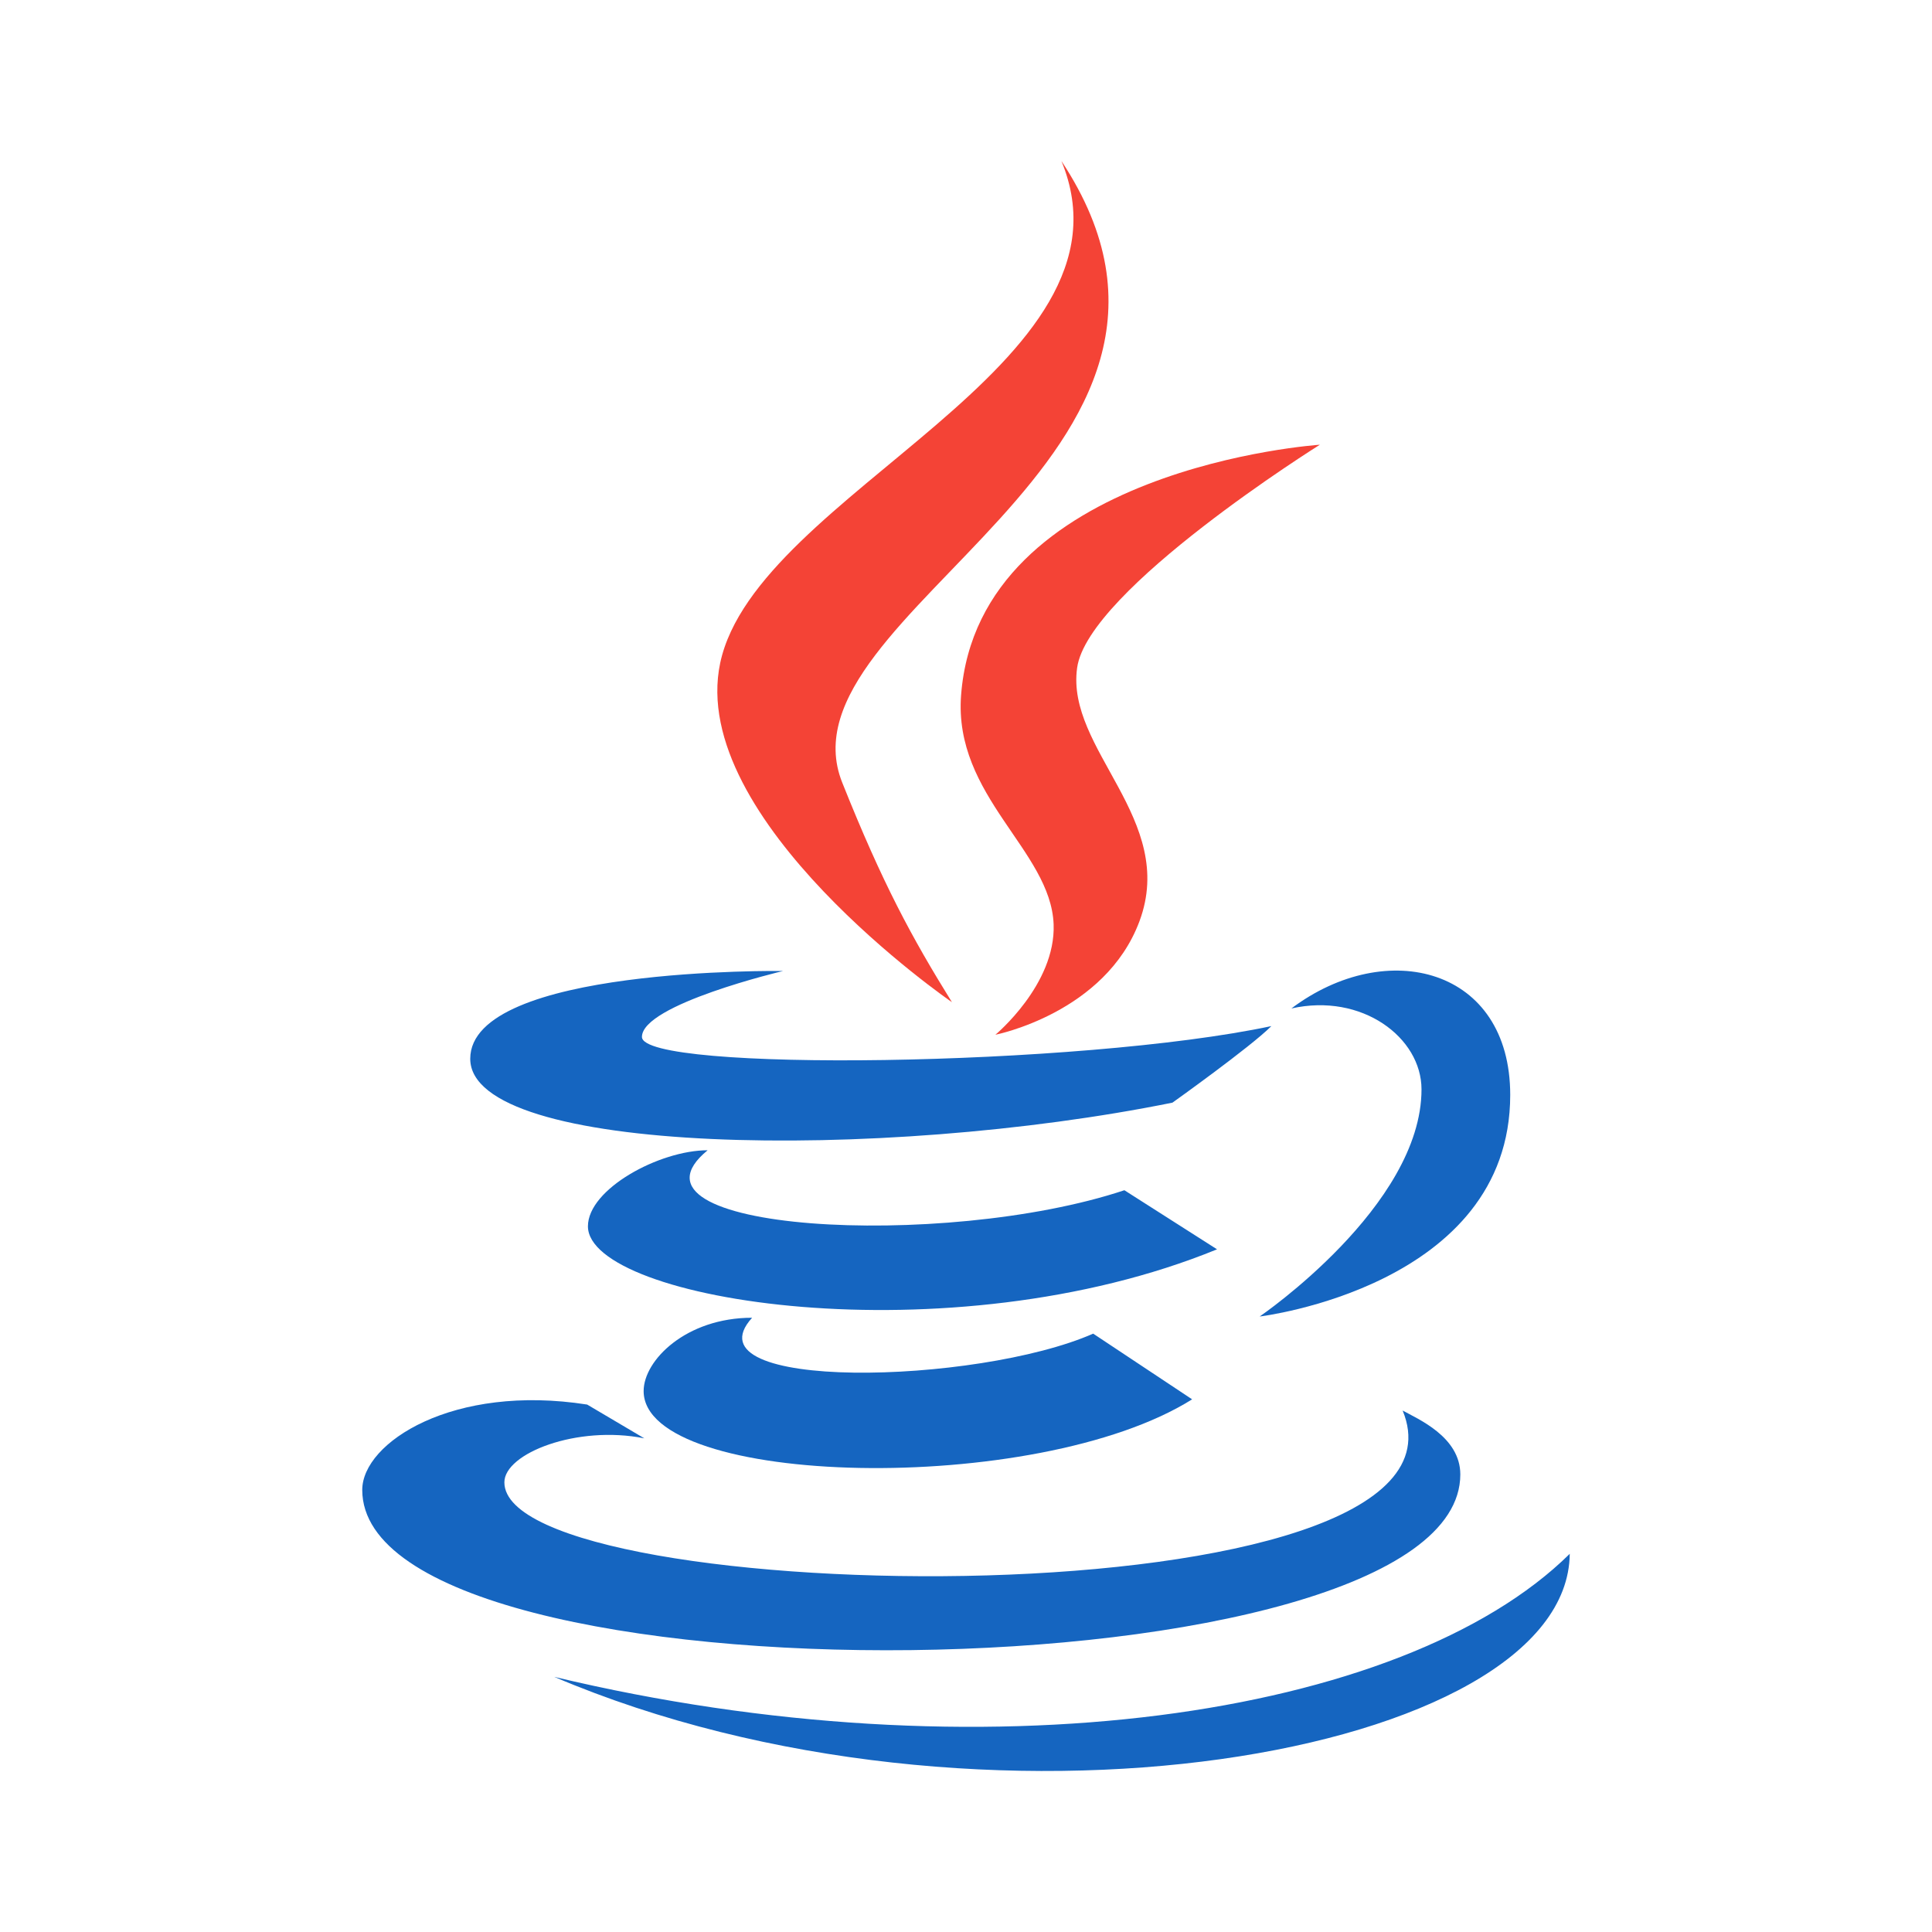
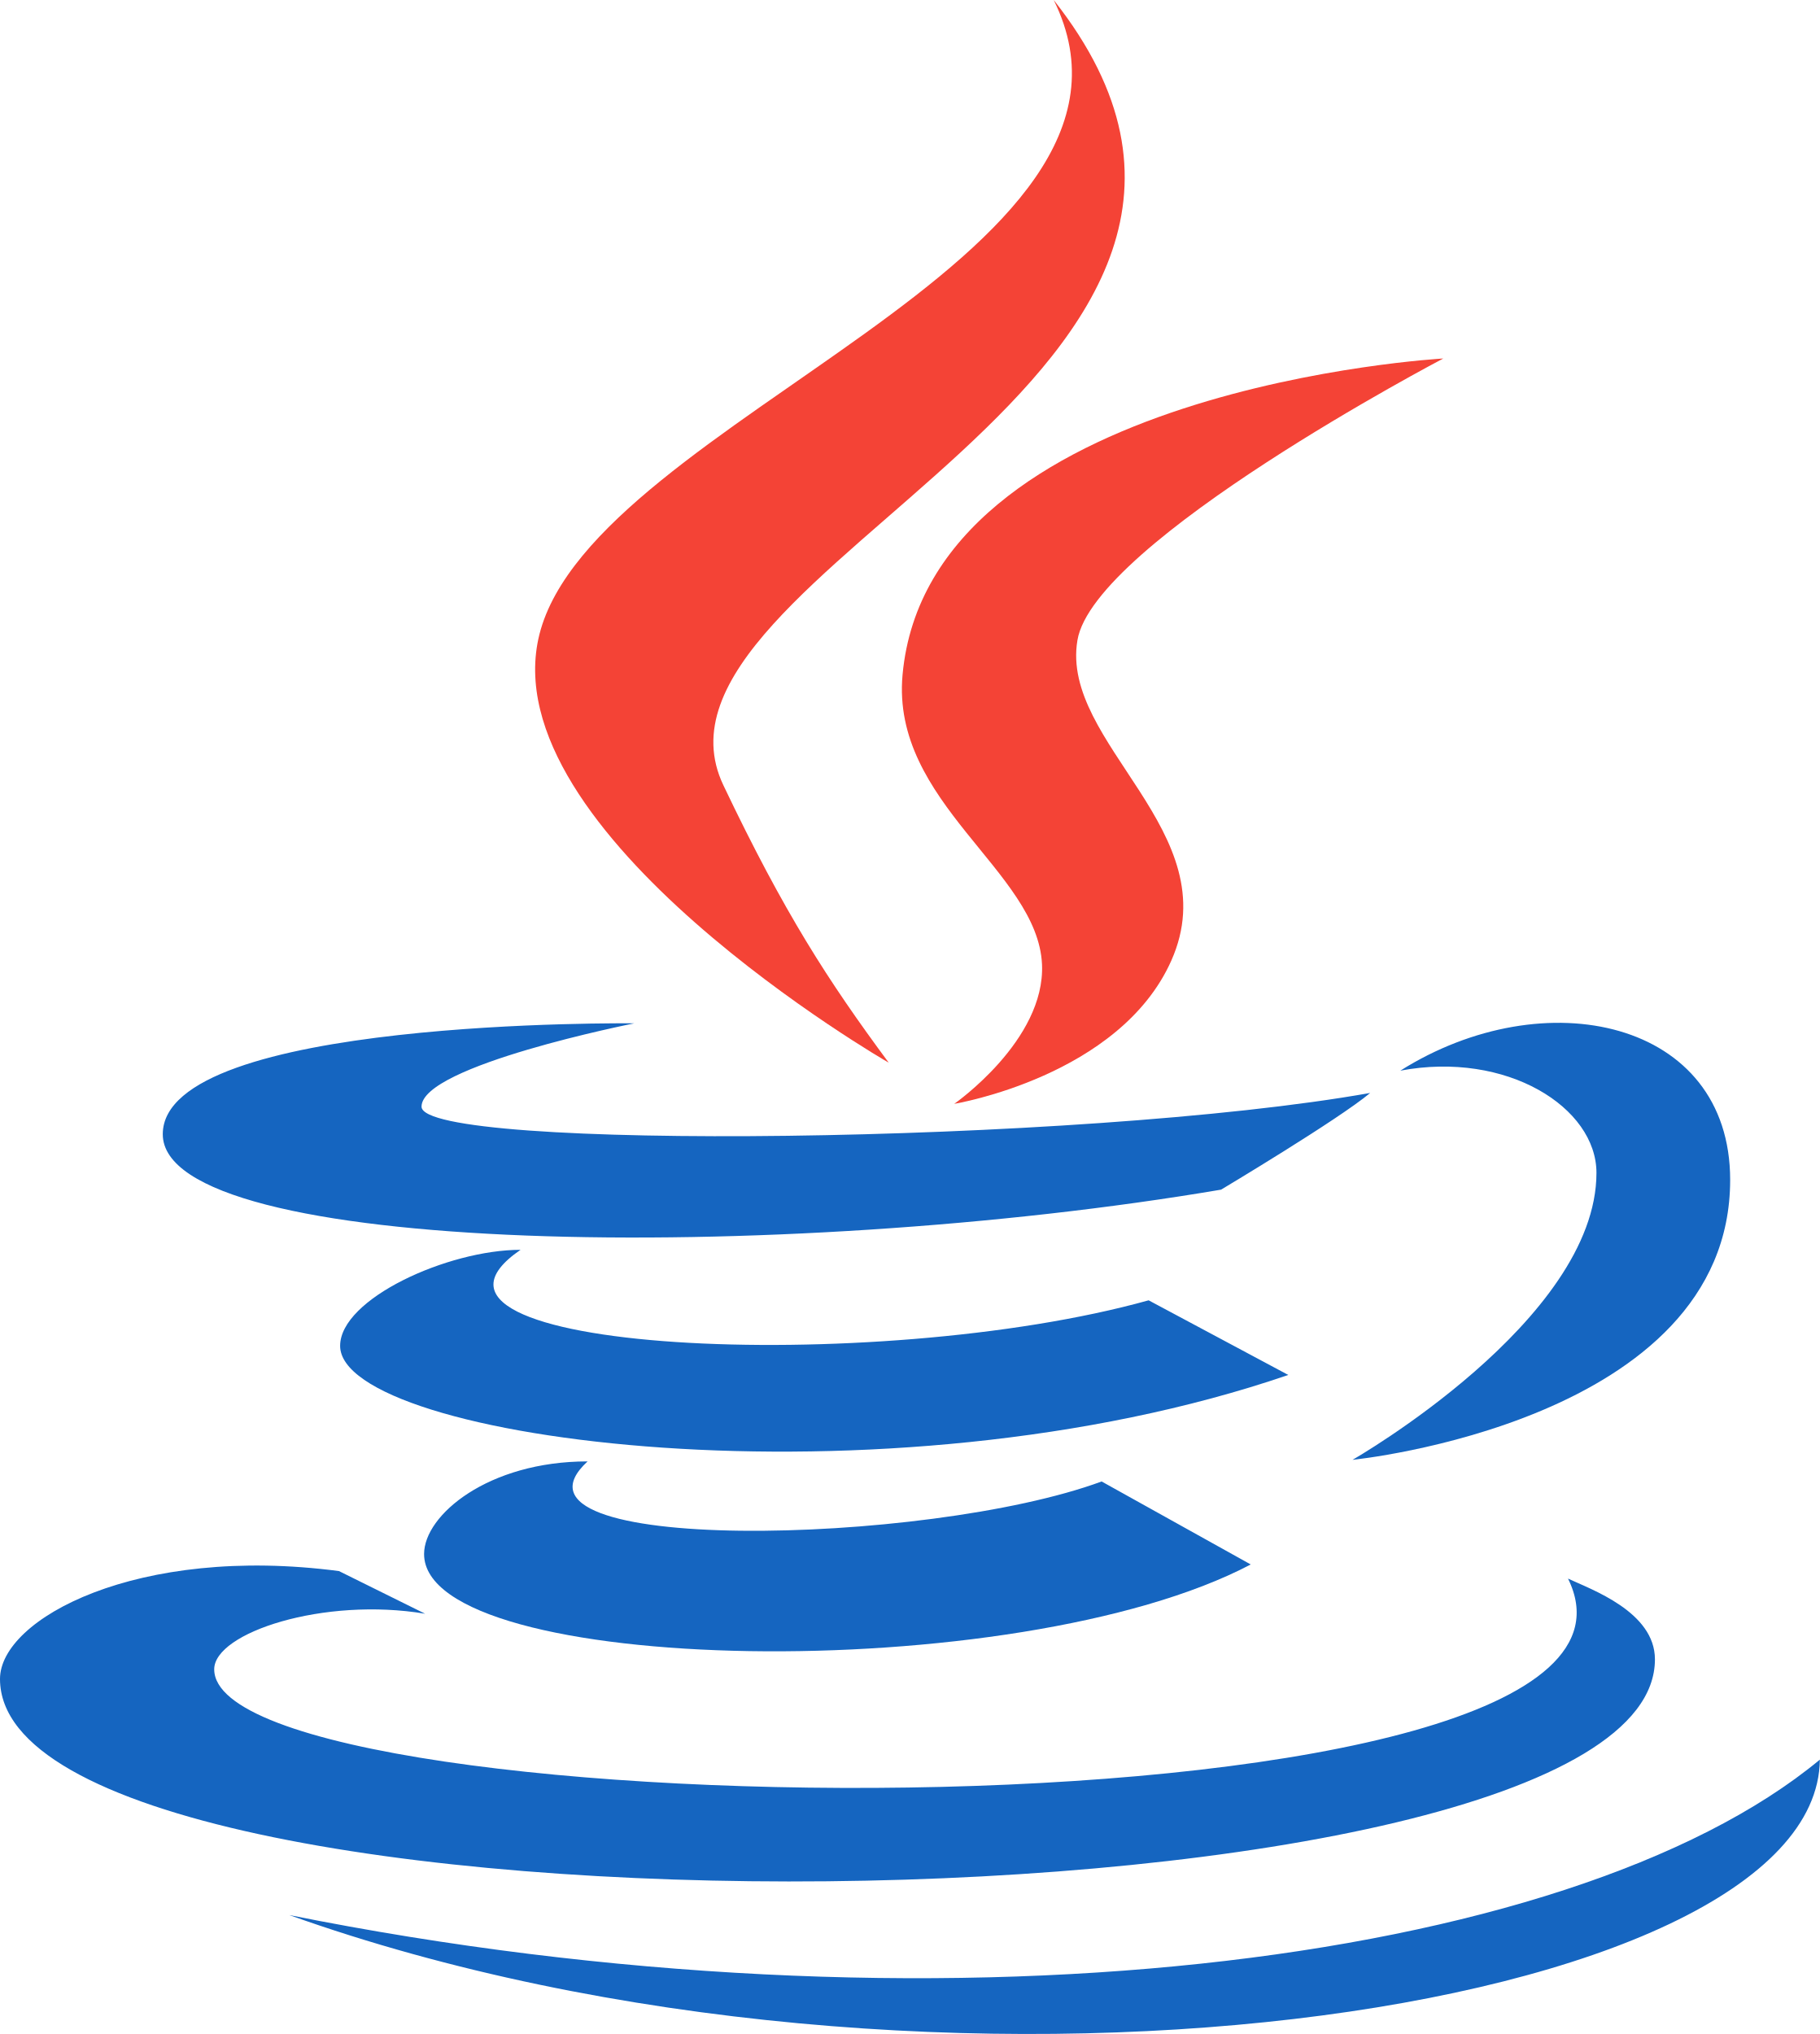
- <svg xmlns="http://www.w3.org/2000/svg" viewBox="0 0 48 48" width="48px" height="48px">
-   <path fill="#F44336" d="M23.65,24.898c-0.998-1.609-1.722-2.943-2.725-5.455C19.229,15.2,31.24,11.366,26.37,3.999c2.111,5.089-7.577,8.235-8.477,12.473C17.07,20.37,23.645,24.898,23.65,24.898z" />
-   <path fill="#F44336" d="M23.878,17.27c-0.192,2.516,2.229,3.857,2.299,5.695c0.056,1.496-1.447,2.743-1.447,2.743s2.728-0.536,3.579-2.818c0.945-2.534-1.834-4.269-1.548-6.298c0.267-1.938,6.031-5.543,6.031-5.543S24.311,11.611,23.878,17.27z" />
-   <g>
-     <path fill="#1565C0" d="M32.084 25.055c1.754-.394 3.233.723 3.233 2.01 0 2.901-4.021 5.643-4.021 5.643s6.225-.742 6.225-5.505C37.521 24.053 34.464 23.266 32.084 25.055zM29.129 27.395c0 0 1.941-1.383 2.458-1.902-4.763 1.011-15.638 1.147-15.638.269 0-.809 3.507-1.638 3.507-1.638s-7.773-.112-7.773 2.181C11.683 28.695 21.858 28.866 29.129 27.395z" />
-     <path fill="#1565C0" d="M27.935,29.571c-4.509,1.499-12.814,1.02-10.354-0.993c-1.198,0-2.974,0.963-2.974,1.889c0,1.857,8.982,3.291,15.63,0.572L27.935,29.571z" />
-     <path fill="#1565C0" d="M18.686,32.739c-1.636,0-2.695,1.054-2.695,1.822c0,2.391,9.76,2.632,13.627,0.205l-2.458-1.632C24.271,34.404,17.014,34.579,18.686,32.739z" />
-     <path fill="#1565C0" d="M36.281,36.632c0-0.936-1.055-1.377-1.433-1.588c2.228,5.373-22.317,4.956-22.317,1.784c0-0.721,1.807-1.427,3.477-1.093l-1.42-0.839C11.26,34.374,9,35.837,9,37.017C9,42.52,36.281,42.255,36.281,36.632z" />
-     <path fill="#1565C0" d="M39,38.604c-4.146,4.095-14.659,5.587-25.231,3.057C24.341,46.164,38.95,43.628,39,38.604z" />
-   </g>
+ <svg xmlns="http://www.w3.org/2000/svg" width="68" height="76" viewBox="0 0 68 76" fill="none">
+   <path d="M33.207 39.706C30.945 36.65 29.303 34.115 27.03 29.342C23.186 21.281 50.411 13.997 39.372 0C44.157 9.669 22.198 15.646 20.157 23.698C18.292 31.104 33.195 39.706 33.207 39.706Z" fill="#F44336" />
+   <path d="M33.724 25.214C33.288 29.994 38.776 32.542 38.935 36.034C39.062 38.876 35.655 41.245 35.655 41.245C35.655 41.245 41.838 40.227 43.767 35.892C45.909 31.077 39.61 27.781 40.258 23.926C40.864 20.244 53.929 13.395 53.929 13.395C53.929 13.395 34.705 14.462 33.724 25.214Z" fill="#F44336" />
+   <path d="M52.324 40.005C56.3 39.257 59.652 41.379 59.652 43.824C59.652 49.336 50.538 54.546 50.538 54.546C50.538 54.546 64.648 53.136 64.648 44.087C64.648 38.102 57.718 36.606 52.324 40.005ZM45.626 44.451C45.626 44.451 50.025 41.824 51.197 40.838C40.401 42.758 15.751 43.017 15.751 41.349C15.751 39.812 23.7 38.237 23.7 38.237C23.7 38.237 6.082 38.024 6.082 42.38C6.082 46.921 29.145 47.246 45.626 44.451Z" fill="#1565C0" />
+   <path d="M42.919 48.586C32.699 51.434 13.874 50.524 19.45 46.699C16.735 46.699 12.709 48.529 12.709 50.288C12.709 53.816 33.068 56.541 48.137 51.375L42.919 48.586Z" fill="#1565C0" />
+   <path d="M21.955 54.605C18.247 54.605 15.846 56.607 15.846 58.066C15.846 62.609 37.969 63.067 46.734 58.456L41.163 55.355C34.614 57.768 18.165 58.1 21.955 54.605Z" fill="#1565C0" />
+   <path d="M61.837 62.001C61.837 60.223 59.446 59.385 58.589 58.984C63.639 69.192 8.004 68.4 8.004 62.373C8.004 61.004 12.1 59.662 15.885 60.297L12.666 58.703C5.123 57.711 0 60.491 0 62.733C0 73.188 61.837 72.684 61.837 62.001Z" fill="#1565C0" />
+   <path d="M68 65.748C58.602 73.528 34.773 76.363 10.81 71.556C34.773 80.111 67.887 75.293 68 65.748Z" fill="#1565C0" />
</svg>
